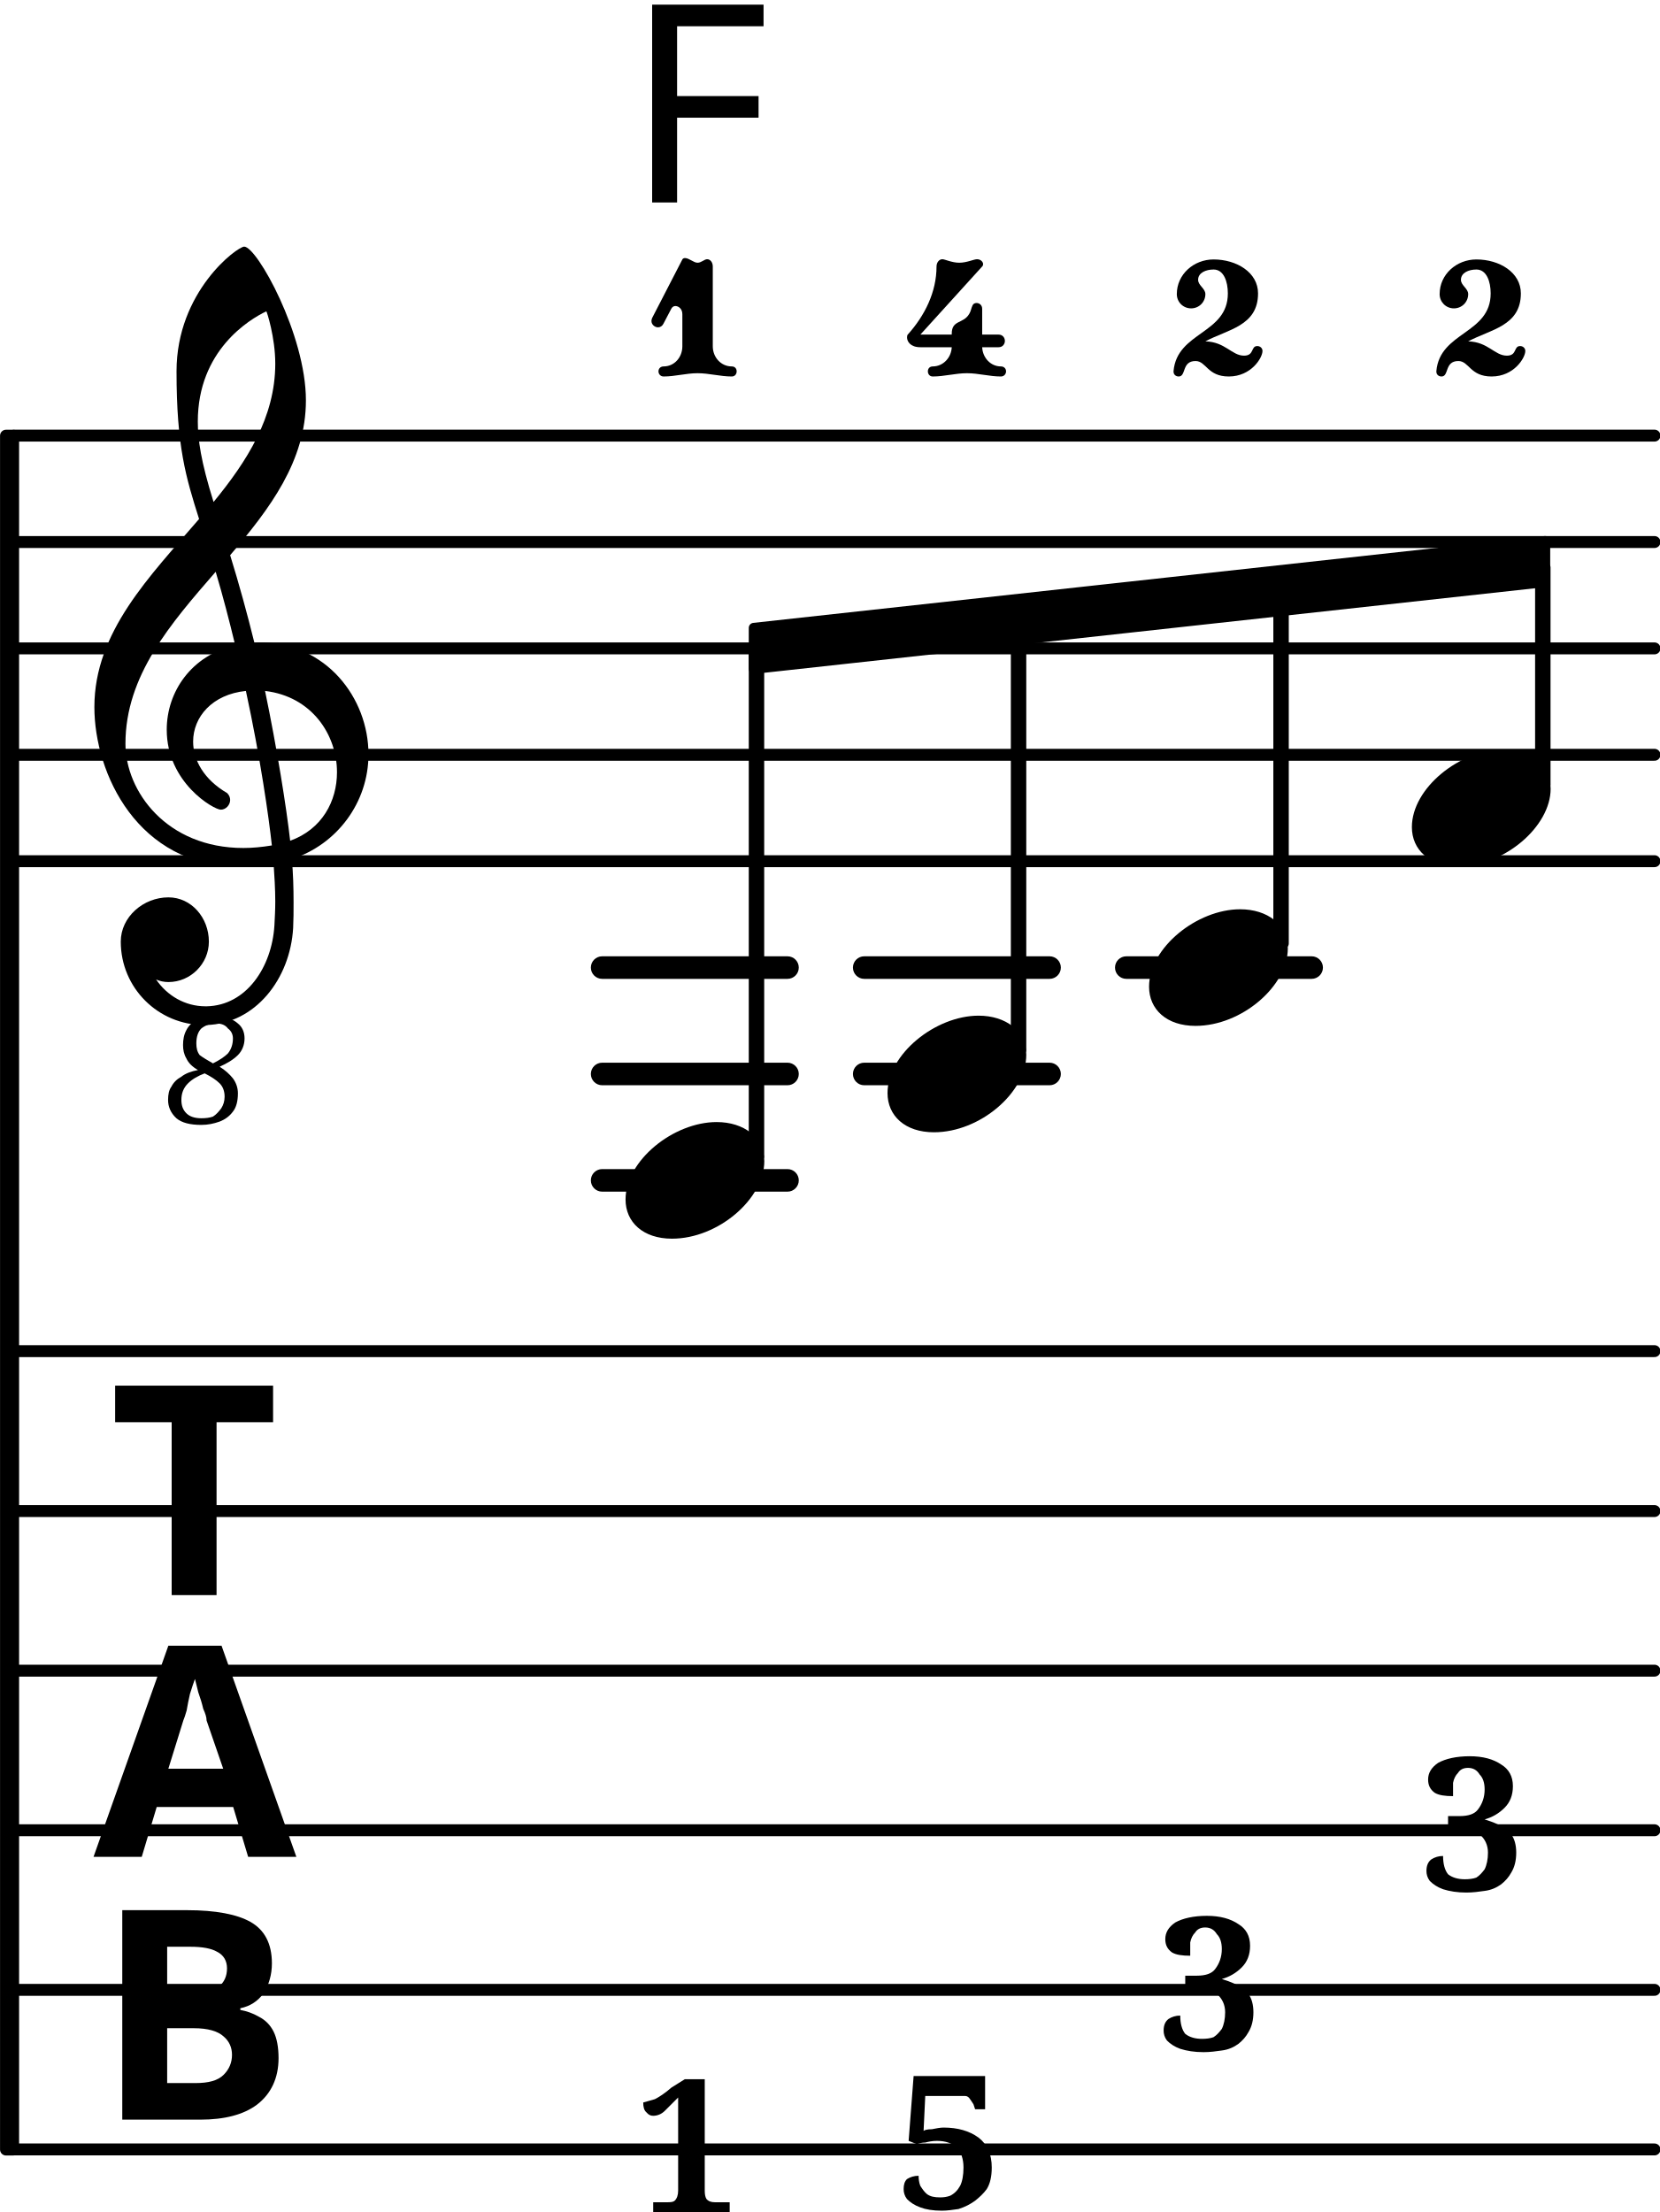
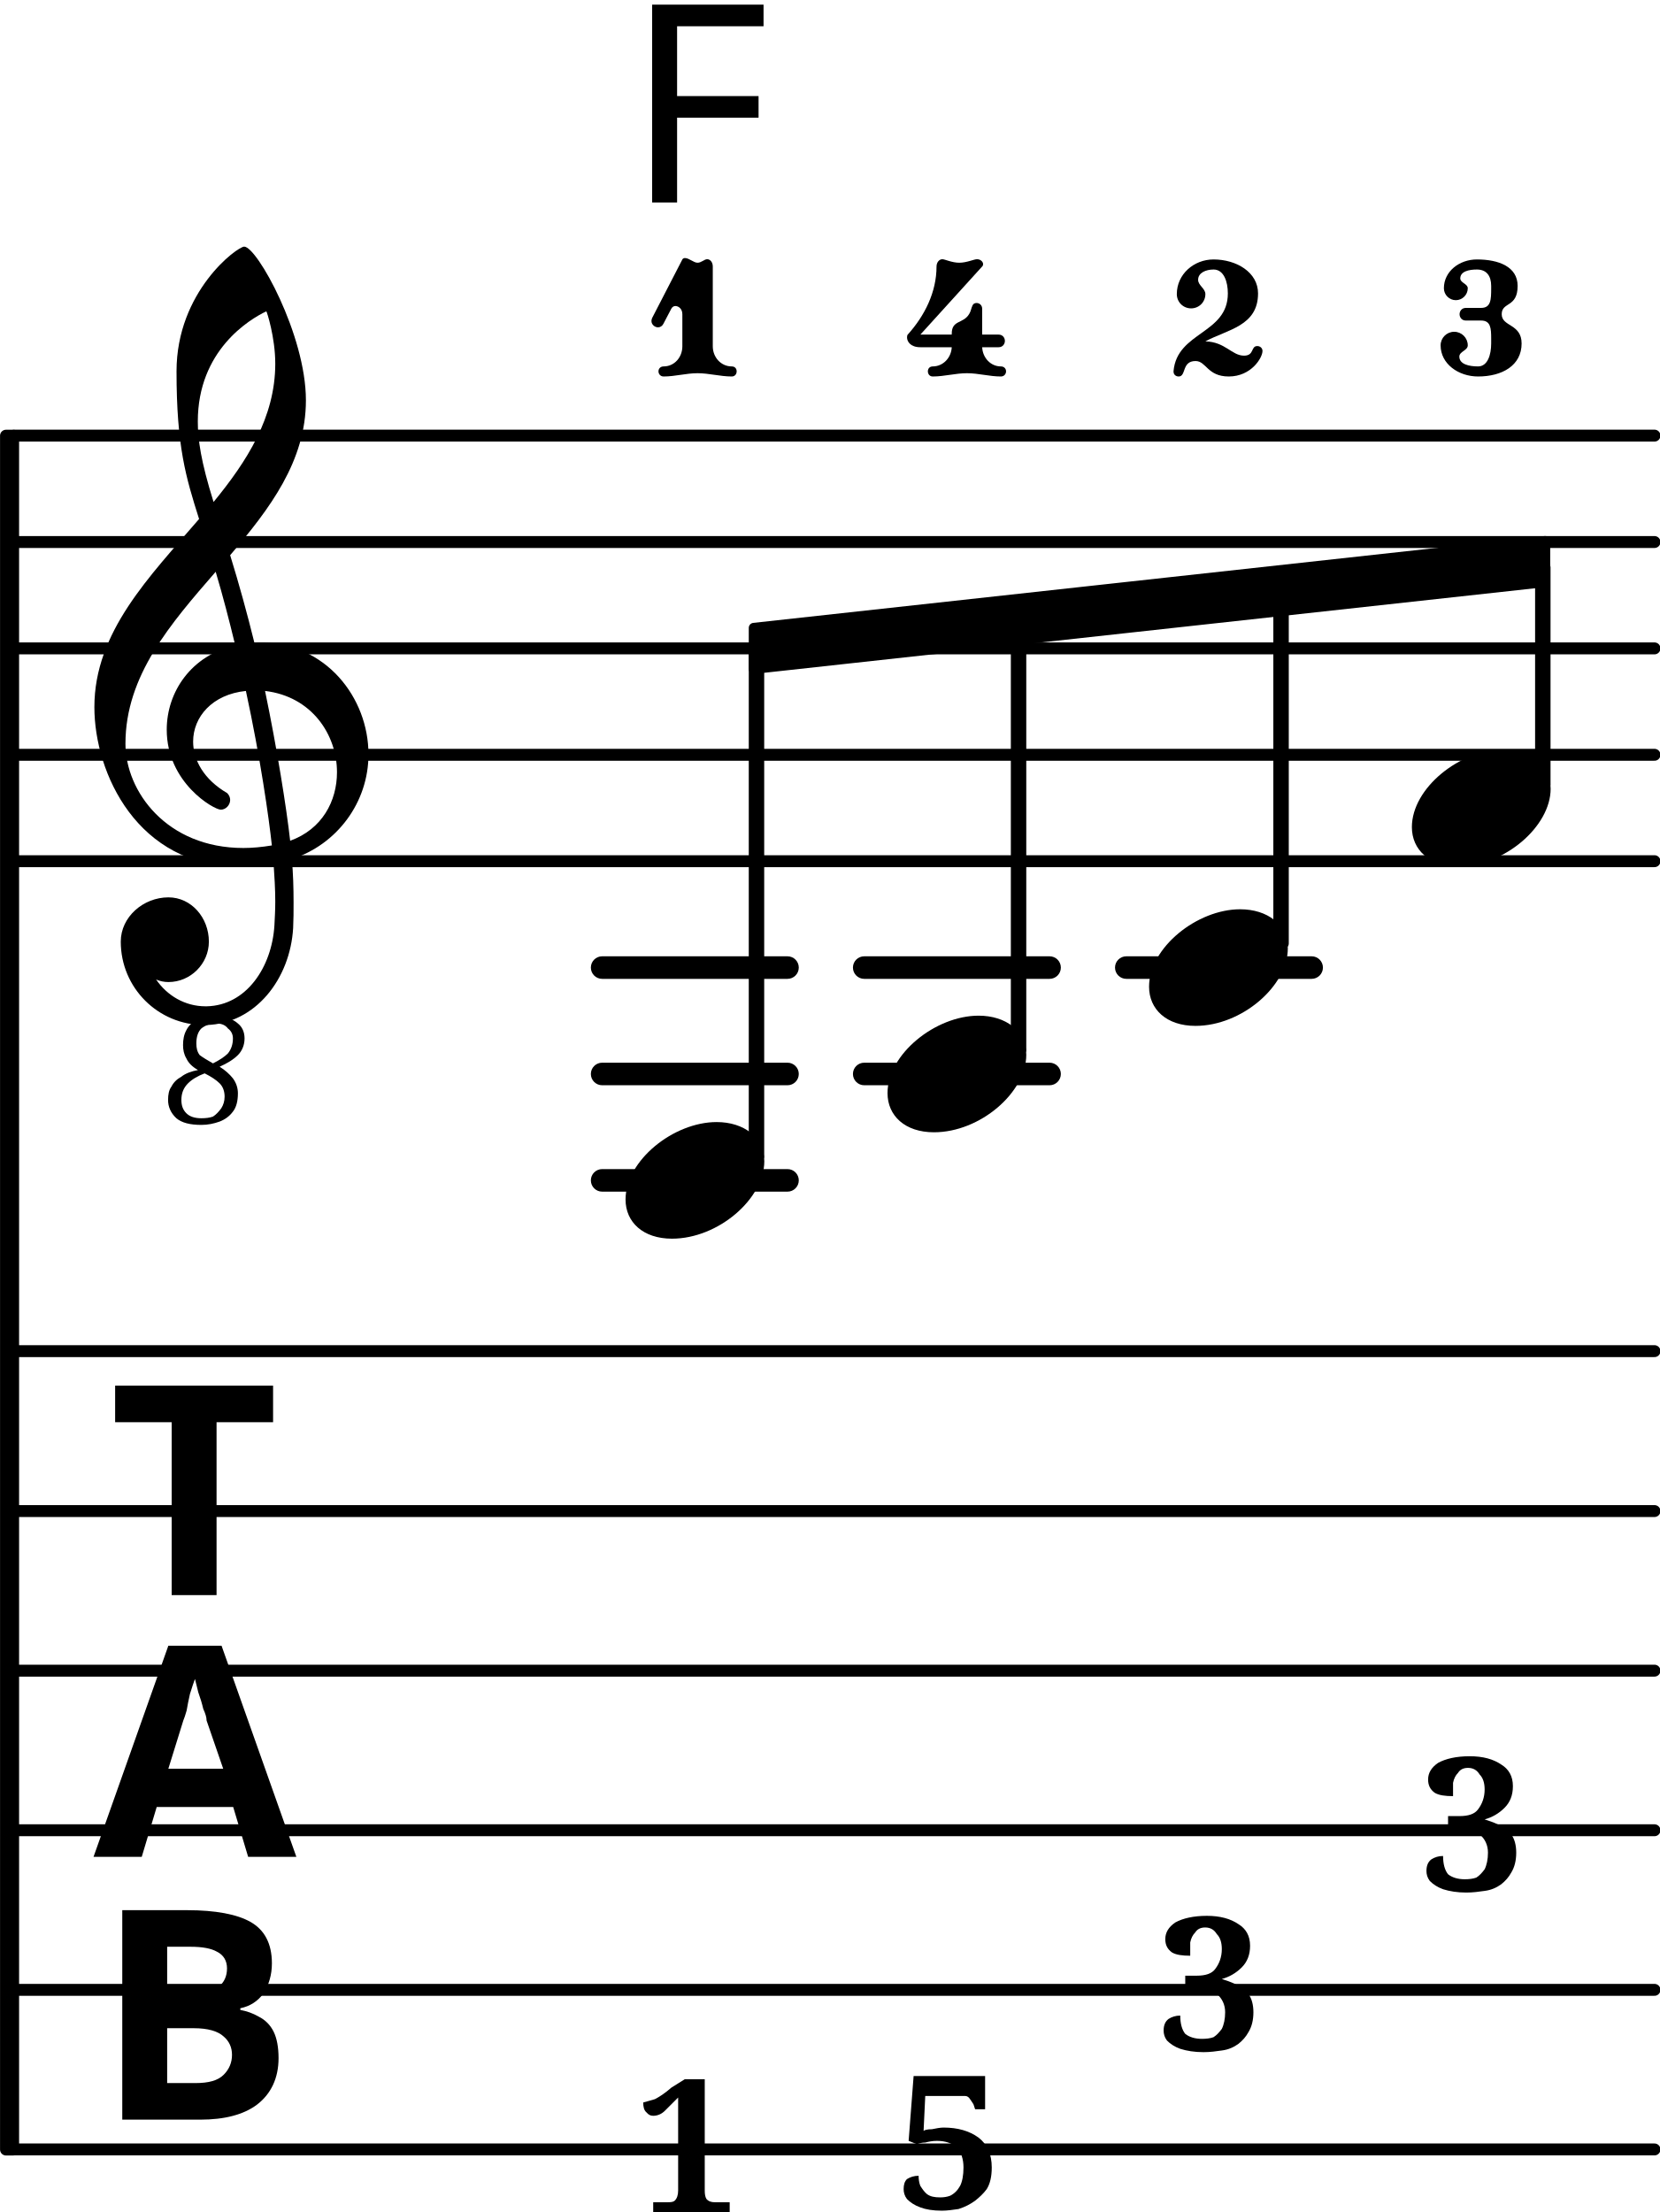
<svg xmlns="http://www.w3.org/2000/svg" preserveAspectRatio="xMidYMid meet" viewBox="-0.079 -4.192 15.6 20.79">
  <g transform="translate(0, 4.902)">
    <rect x="10.4" y="-0.106" width="1.954" height="0.212" ry="0.106" fill="currentColor" />
  </g>
  <g transform="translate(0, 4.902)">
    <rect x="7.937" y="-0.106" width="1.954" height="0.212" ry="0.106" fill="currentColor" />
  </g>
  <g transform="translate(0, 5.902)">
    <rect x="7.937" y="-0.106" width="1.954" height="0.212" ry="0.106" fill="currentColor" />
  </g>
  <g transform="translate(0, 4.902)">
    <rect x="5.474" y="-0.106" width="1.954" height="0.212" ry="0.106" fill="currentColor" />
  </g>
  <g transform="translate(0, 5.902)">
    <rect x="5.474" y="-0.106" width="1.954" height="0.212" ry="0.106" fill="currentColor" />
  </g>
  <g transform="translate(0, 6.902)">
    <rect x="5.474" y="-0.106" width="1.954" height="0.212" ry="0.106" fill="currentColor" />
  </g>
  <g transform="translate(0, 3.902)">
    <line stroke-linejoin="round" stroke-linecap="round" stroke-width="0.112" stroke="currentColor" x1="0.056" y1="0" x2="15.47" y2="0" />
  </g>
  <g transform="translate(0, 2.902)">
    <line stroke-linejoin="round" stroke-linecap="round" stroke-width="0.112" stroke="currentColor" x1="0.056" y1="0" x2="15.47" y2="0" />
  </g>
  <g transform="translate(0, 1.902)">
    <line stroke-linejoin="round" stroke-linecap="round" stroke-width="0.112" stroke="currentColor" x1="0.056" y1="0" x2="15.47" y2="0" />
  </g>
  <g transform="translate(0, 0.9023)">
    <line stroke-linejoin="round" stroke-linecap="round" stroke-width="0.112" stroke="currentColor" x1="0.056" y1="0" x2="15.47" y2="0" />
  </g>
  <g transform="translate(0, -0.0977)">
    <line stroke-linejoin="round" stroke-linecap="round" stroke-width="0.112" stroke="currentColor" x1="0.056" y1="0" x2="15.47" y2="0" />
  </g>
  <g transform="translate(0, 16.01)">
    <line stroke-linejoin="round" stroke-linecap="round" stroke-width="0.112" stroke="currentColor" x1="0.056" y1="0" x2="15.47" y2="0" />
  </g>
  <g transform="translate(0, 14.51)">
    <line stroke-linejoin="round" stroke-linecap="round" stroke-width="0.112" stroke="currentColor" x1="0.056" y1="0" x2="15.47" y2="0" />
  </g>
  <g transform="translate(0, 13.01)">
    <line stroke-linejoin="round" stroke-linecap="round" stroke-width="0.112" stroke="currentColor" x1="0.056" y1="0" x2="15.47" y2="0" />
  </g>
  <g transform="translate(0, 11.51)">
    <line stroke-linejoin="round" stroke-linecap="round" stroke-width="0.112" stroke="currentColor" x1="0.056" y1="0" x2="15.47" y2="0" />
  </g>
  <g transform="translate(0, 10.01)">
    <line stroke-linejoin="round" stroke-linecap="round" stroke-width="0.112" stroke="currentColor" x1="0.056" y1="0" x2="15.47" y2="0" />
  </g>
  <g transform="translate(0, 8.507)">
    <line stroke-linejoin="round" stroke-linecap="round" stroke-width="0.112" stroke="currentColor" x1="0.056" y1="0" x2="15.47" y2="0" />
  </g>
  <g transform="translate(6.958, 1.902)">
    <polygon stroke-linejoin="round" stroke-linecap="round" stroke-width="0.094" fill="currentColor" stroke="currentColor" points="7.485 -1.009 7.485 -0.623 0.047 0.193 0.047 -0.193" />
  </g>
  <g transform="translate(5.8, -2.289)">
    <text font-family="sans" font-size="2.616" text-anchor="start" fill="currentColor">
      <tspan>F</tspan>
    </text>
  </g>
  <g transform="translate(5.8, 6.902)">
    <path transform="scale(0.004, -0.004)" d="M0 -45c0 92 113 182 214 182c64 0 112 -36 112 -92c0 -88 -108 -182 -217 -182c-68 0 -109 39 -109 92z" fill="currentColor" />
  </g>
  <g transform="translate(6.05, -0.6535)">
    <path transform="scale(0.0022, -0.0022)" d="M194 486c16 0 29 15 41 15c13 0 24 -13 24 -31v-341c0 -47 35 -86 81 -86c14 0 21 -10 21 -21s-7 -22 -21 -22c-49 0 -97 14 -146 14s-96 -14 -145 -14c-14 0 -22 11 -22 22s8 21 22 21c46 0 80 39 80 86v137c0 23 -16 35 -30 35c-7 0 -13 -4 -17 -11l-34 -65 c-5 -10 -14 -15 -23 -15c-14 0 -28 12 -28 27c0 4 1 8 3 13l129 250c2 4 7 6 11 6c18 0 37 -20 54 -20z" fill="currentColor" />
  </g>
  <g transform="translate(0.8, 2.902)">
    <path transform="scale(0.004, -0.004)" d="M265 -635h-5c-108 0 -196 87 -196 196c0 58 53 104 112 104c54 0 95 -48 95 -104c0 -52 -43 -95 -95 -95c-10 0 -20 2 -29 6c26 -38 68 -63 116 -63h3zM403 150c28 -135 50 -272 59 -352c75 27 110 93 110 161c0 88 -59 178 -169 191zM75 26c0 -112 97 -245 277 -245 c21 0 43 2 67 6c-7 65 -27 206 -61 363c-79 -8 -124 -61 -124 -119c0 -43 25 -89 80 -121c5 -5 7 -11 7 -16c0 -12 -10 -23 -22 -23c-16 0 -127 63 -127 188c0 89 58 175 161 198c-14 58 -29 116 -46 173c-106 -122 -212 -244 -212 -404zM354 1194c30 0 145 -207 145 -361 c0 -143 -85 -255 -178 -364c21 -68 40 -137 57 -206c4 0 8 1 12 1c156 0 256 -130 256 -263c0 -113 -74 -212 -180 -246c3 -34 4 -68 4 -102c0 -20 0 -40 -1 -60c-7 -120 -89 -225 -204 -228l1 44c93 2 153 92 159 190c1 19 2 37 2 56c0 30 -2 60 -4 90 c-28 -5 -54 -8 -79 -8c-240 0 -342 219 -342 375c0 177 130 307 246 442c-31 98 -53 170 -53 347c0 188 143 293 159 293zM427 919c0 62 -20 123 -21 123c-40 -19 -161 -92 -161 -259c0 -42 7 -93 37 -189c78 95 145 199 145 325z" fill="currentColor" />
  </g>
  <g transform="translate(1.485, 6.365)">
    <text font-family="serif" font-style="italic" font-size="1.386" text-anchor="start" fill="currentColor">
      <tspan>8</tspan>
    </text>
  </g>
  <g transform="translate(5.888, 16.6)">
    <text font-family="serif" font-weight="bold" font-size="1.746" text-anchor="start" fill="currentColor">
      <tspan>1</tspan>
    </text>
  </g>
  <g transform="translate(0.9406, 10.8)">
    <text font-family="sans" font-weight="bold" font-size="2.772" text-anchor="start" fill="currentColor">
      <tspan>T</tspan>
    </text>
  </g>
  <g transform="translate(0.8, 13.26)">
    <text font-family="sans" font-weight="bold" font-size="2.772" text-anchor="start" fill="currentColor">
      <tspan>A</tspan>
    </text>
  </g>
  <g transform="translate(0.8201, 15.73)">
    <text font-family="sans" font-weight="bold" font-size="2.772" text-anchor="start" fill="currentColor">
      <tspan>B</tspan>
    </text>
  </g>
  <g transform="translate(7.03, 1.902)">
    <rect x="-0.072" y="-0.008" width="0.145" height="4.829" ry="0.047" fill="currentColor" />
  </g>
  <g transform="translate(8.262, 5.902)">
    <path transform="scale(0.004, -0.004)" d="M0 -45c0 92 113 182 214 182c64 0 112 -36 112 -92c0 -88 -108 -182 -217 -182c-68 0 -109 39 -109 92z" fill="currentColor" />
  </g>
  <g transform="translate(8.452, -0.6535)">
    <path transform="scale(0.0022, -0.0022)" d="M148 501c10 0 41 -15 72 -15c32 0 63 15 76 15c15 0 26 -11 26 -21c0 -4 -1 -7 -4 -10l-264 -291h134v4c0 60 50 41 75 85c7 11 8 24 14 36c3 7 10 10 17 10c11 0 24 -8 24 -25v-110h70c18 0 27 -14 27 -27s-9 -27 -27 -27h-70c2 -45 36 -82 80 -82c14 0 22 -10 22 -21 s-8 -22 -22 -22c-49 0 -96 14 -145 14s-97 -14 -146 -14c-14 0 -21 11 -21 22s7 21 21 21c44 0 79 37 81 82h-134c-43 0 -57 25 -57 42c0 5 1 10 3 12c73 81 123 182 123 291c0 17 11 31 25 31z" fill="currentColor" />
  </g>
  <g transform="translate(8.351, 16.57)">
    <text font-family="serif" font-weight="bold" font-size="1.746" text-anchor="start" fill="currentColor">
      <tspan>5</tspan>
    </text>
  </g>
  <g transform="translate(9.493, 1.902)">
    <rect x="-0.072" y="-0.275" width="0.145" height="4.095" ry="0.047" fill="currentColor" />
  </g>
  <g transform="translate(10.72, 4.902)">
    <path transform="scale(0.004, -0.004)" d="M0 -45c0 92 113 182 214 182c64 0 112 -36 112 -92c0 -88 -108 -182 -217 -182c-68 0 -109 39 -109 92z" fill="currentColor" />
  </g>
  <g transform="translate(10.95, -0.6535)">
    <path transform="scale(0.0022, -0.0022)" d="M94 66c-60 0 -39 -66 -72 -66c-11 0 -22 7 -22 21v2c15 169 232 158 232 332c0 50 -17 102 -61 102c-33 0 -66 -14 -66 -44c0 -24 31 -37 31 -61c0 -34 -27 -61 -61 -61s-61 27 -61 61c0 84 72 148 157 148c98 0 190 -55 190 -145c0 -140 -131 -154 -225 -205 c85 -2 113 -61 165 -61c45 0 28 41 57 41c11 0 22 -8 22 -21c0 -29 -48 -109 -144 -109c-92 0 -96 66 -142 66z" fill="currentColor" />
  </g>
  <g transform="translate(10.81, 15.08)">
    <text font-family="serif" font-weight="bold" font-size="1.746" text-anchor="start" fill="currentColor">
      <tspan>3</tspan>
    </text>
  </g>
  <g transform="translate(11.96, 1.902)">
    <rect x="-0.072" y="-0.541" width="0.145" height="3.362" ry="0.047" fill="currentColor" />
  </g>
  <g transform="translate(13.19, 3.402)">
    <path transform="scale(0.004, -0.004)" d="M0 -45c0 92 113 182 214 182c64 0 112 -36 112 -92c0 -88 -108 -182 -217 -182c-68 0 -109 39 -109 92z" fill="currentColor" />
  </g>
-   <g transform="translate(13.42, -0.6535)">
-     <path transform="scale(0.0022, -0.0022)" d="M94 66c-60 0 -39 -66 -72 -66c-11 0 -22 7 -22 21v2c15 169 232 158 232 332c0 50 -17 102 -61 102c-33 0 -66 -14 -66 -44c0 -24 31 -37 31 -61c0 -34 -27 -61 -61 -61s-61 27 -61 61c0 84 72 148 157 148c98 0 190 -55 190 -145c0 -140 -131 -154 -225 -205 c85 -2 113 -61 165 -61c45 0 28 41 57 41c11 0 22 -8 22 -21c0 -29 -48 -109 -144 -109c-92 0 -96 66 -142 66z" fill="currentColor" />
+   <g transform="translate(13.46, -0.6535)">
+     <path transform="scale(0.0022, -0.0022)" d="M261 266c0 -54 85 -40 85 -125c0 -94 -83 -141 -186 -141c-84 0 -160 54 -160 133c0 32 26 58 58 58s58 -26 58 -58c0 -22 -36 -26 -36 -48c0 -33 42 -42 80 -42c41 0 56 50 56 98v21c0 44 -2 77 -43 77h-65c-18 0 -27 14 -27 27s9 27 27 27h65c42 0 43 36 43 83v11 c0 43 -20 70 -61 70c-34 0 -71 -8 -71 -38c0 -19 32 -23 32 -42c0 -28 -23 -51 -51 -51s-51 23 -51 51c0 72 66 123 141 123c93 0 174 -31 174 -113c0 -94 -68 -67 -68 -121z" fill="currentColor" />
  </g>
  <g transform="translate(13.28, 13.58)">
    <text font-family="serif" font-weight="bold" font-size="1.746" text-anchor="start" fill="currentColor">
      <tspan>3</tspan>
    </text>
  </g>
  <g transform="translate(14.42, 1.902)">
    <rect x="-0.072" y="-0.808" width="0.145" height="2.129" ry="0.047" fill="currentColor" />
  </g>
  <g transform="translate(-0.0786, 7.955)">
    <rect x="0" y="-8.108" width="0.179" height="16.22" ry="0.056" fill="currentColor" />
  </g>
</svg>
